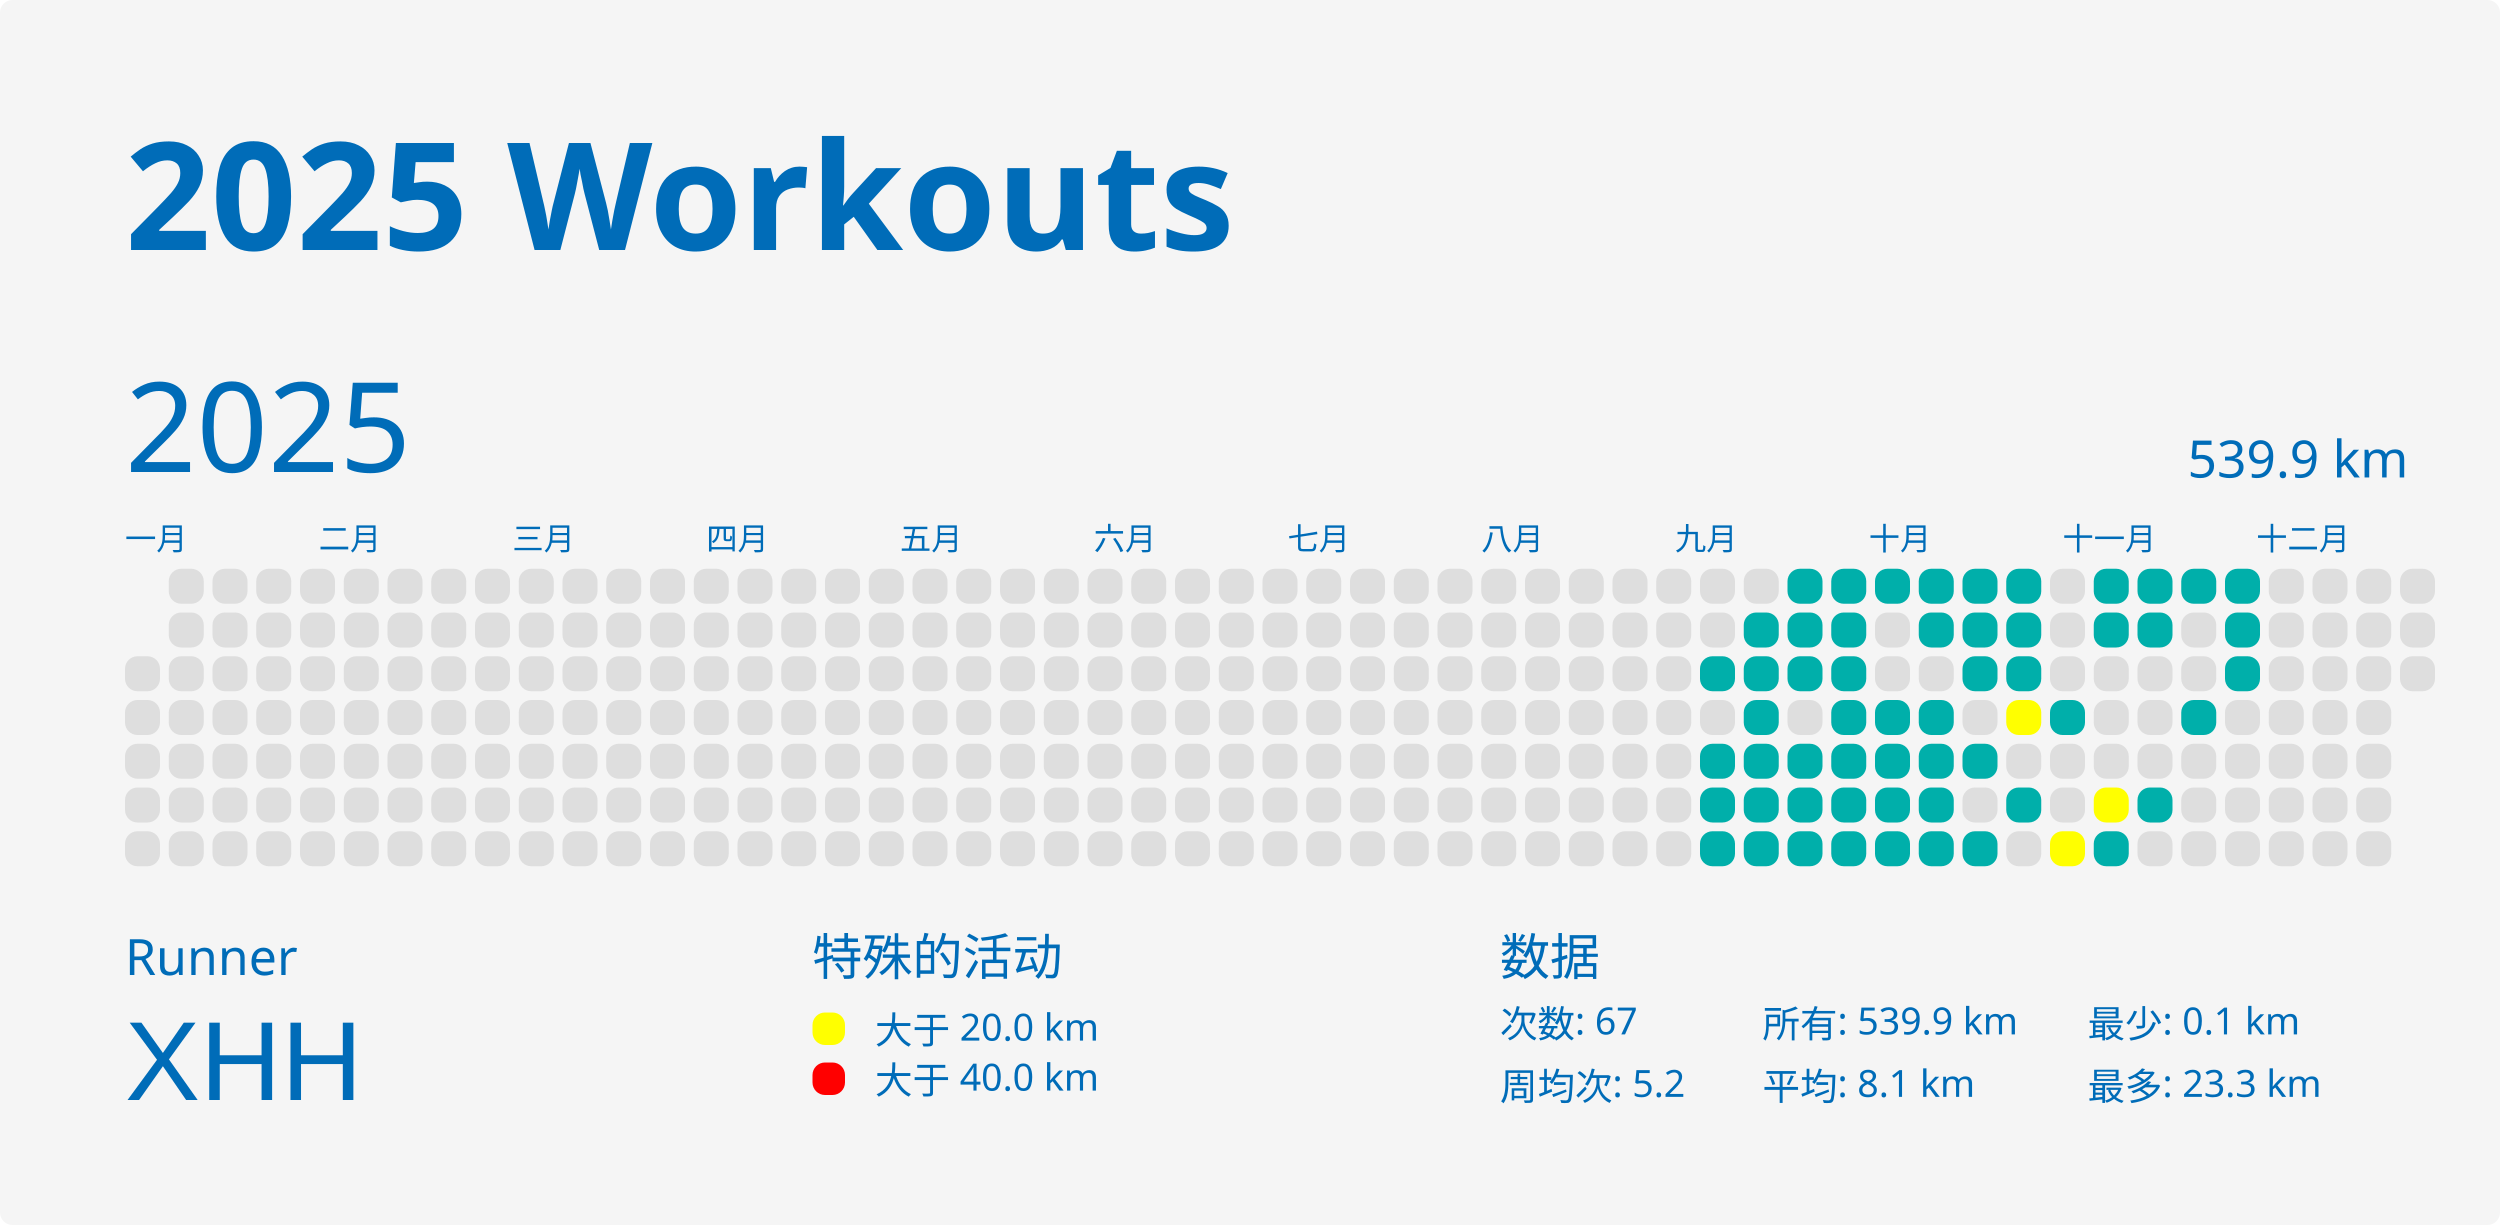
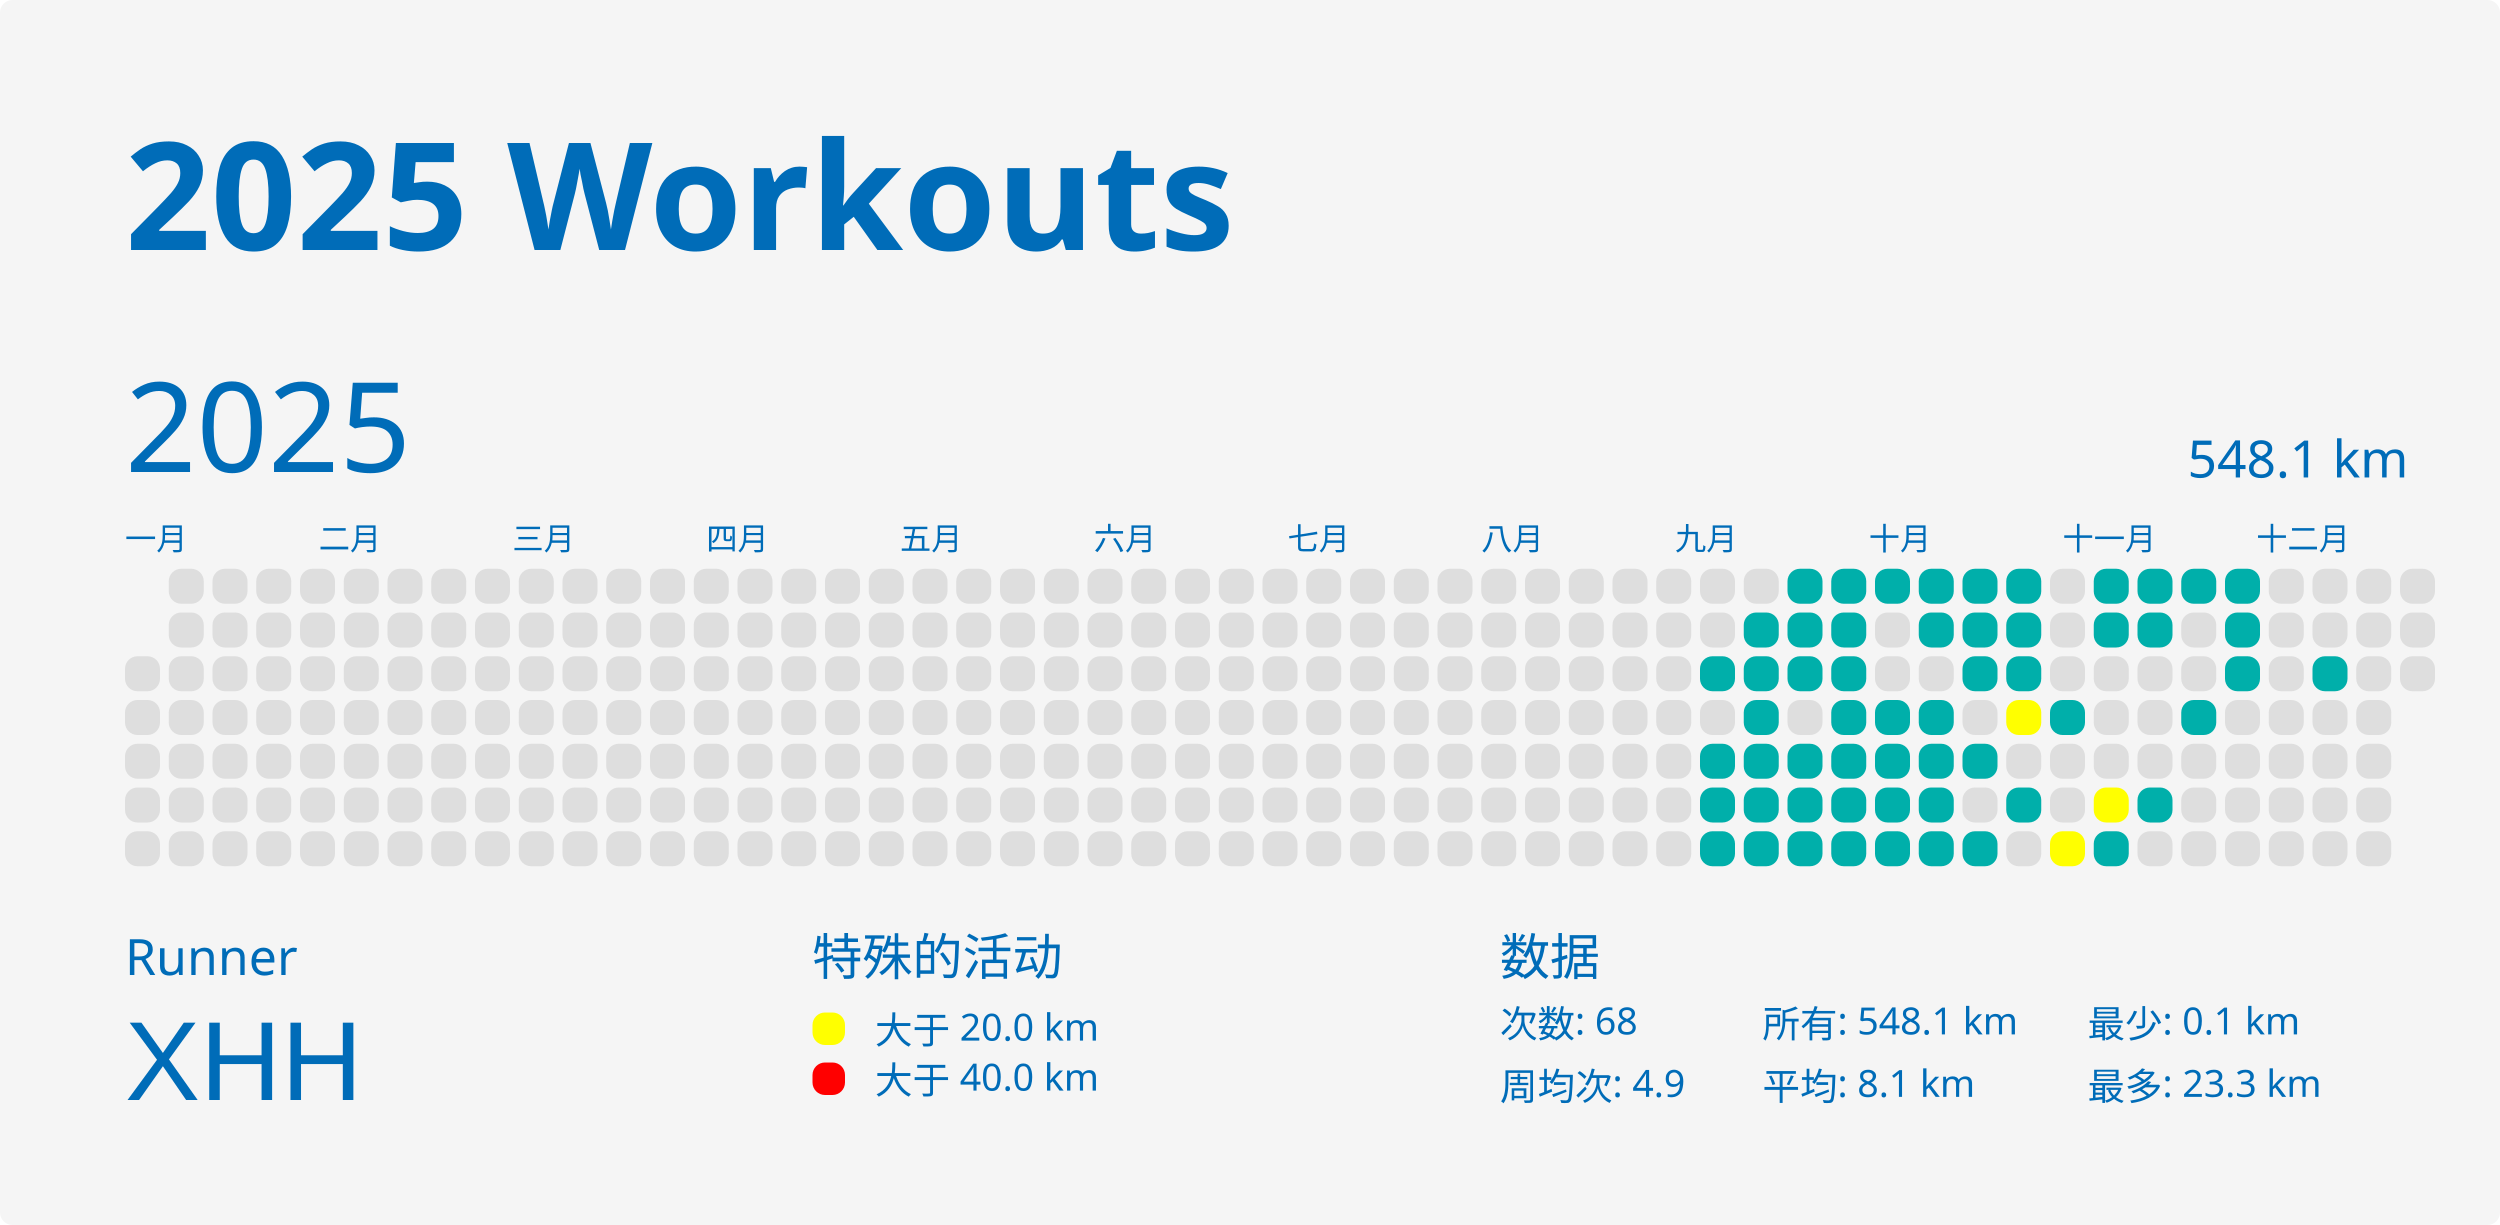
<svg xmlns="http://www.w3.org/2000/svg" baseProfile="full" height="98mm" version="1.1" viewBox="0,0,200,98" width="200mm">
  <defs />
  <rect fill="#f5f5f5" height="98" rx="1" ry="1" width="200" x="0" y="0" />
  <text fill="#006cb8" style="font-size:12px; font-family:MGI-Regular; font-weight:bold;" x="10" y="20">2025 Workouts</text>
  <text fill="#006cb8" style="font-size:4px; font-family:MGI-Regular" x="10" y="78">Runner</text>
  <text fill="#006cb8" style="font-size:9px; font-family:Arial" x="10" y="88">XHH</text>
  <text fill="#006cb8" style="font-size:4px; font-family:MGI-Regular" x="65" y="78">特殊的活动</text>
  <rect fill="yellow" height="2.6" rx="1" ry="1" width="2.6" x="65" y="81" />
  <text fill="#006cb8" style="font-size:3px; font-family:MGI-Regular" x="70" y="83.5">大于 20.0 km</text>
  <rect fill="red" height="2.6" rx="1" ry="1" width="2.6" x="65" y="85" />
  <text fill="#006cb8" style="font-size:3px; font-family:MGI-Regular" x="70" y="87.5">大于 40.0 km</text>
  <text fill="#006cb8" style="font-size:4px; font-family:MGI-Regular" x="120" y="78">数据</text>
-   <text fill="#006cb8" style="font-size:3px; font-family:MGI-Regular" x="120" y="83">次数: 67</text>
-   <text fill="#006cb8" style="font-size:3px; font-family:MGI-Regular" x="120" y="88">周均次: 5.2</text>
-   <text fill="#006cb8" style="font-size:3px; font-family:MGI-Regular" x="141" y="83">所有: 539.9 km</text>
+   <text fill="#006cb8" style="font-size:3px; font-family:MGI-Regular" x="120" y="83">次数: 68</text>
+   <text fill="#006cb8" style="font-size:3px; font-family:MGI-Regular" x="120" y="88">周均次: 4.9</text>
+   <text fill="#006cb8" style="font-size:3px; font-family:MGI-Regular" x="141" y="83">所有: 548.1 km</text>
  <text fill="#006cb8" style="font-size:3px; font-family:MGI-Regular" x="141" y="88">平均: 8.1 km</text>
  <text fill="#006cb8" style="font-size:3px; font-family:MGI-Regular" x="167" y="83">最少: 0.1 km</text>
  <text fill="#006cb8" style="font-size:3px; font-family:MGI-Regular" x="167" y="88">最多: 23.3 km</text>
  <text dominant-baseline="hanging" fill="#006cb8" style="font-size:10.0px; font-family:MGI-Regular;" x="10" y="30">2025</text>
-   <text dominant-baseline="hanging" fill="#006cb8" style="font-size:4.125px; font-family:MGI-Regular;" x="175" y="35">539.9 km</text>
+   <text dominant-baseline="hanging" fill="#006cb8" style="font-size:4.125px; font-family:MGI-Regular;" x="175" y="35">548.1 km</text>
  <text fill="#006cb8" style="font-size:2.5px; font-family:MGI-Regular" x="10.0" y="44">一月</text>
  <text fill="#006cb8" style="font-size:2.5px; font-family:MGI-Regular" x="25.5" y="44">二月</text>
  <text fill="#006cb8" style="font-size:2.5px; font-family:MGI-Regular" x="41.0" y="44">三月</text>
  <text fill="#006cb8" style="font-size:2.5px; font-family:MGI-Regular" x="56.5" y="44">四月</text>
  <text fill="#006cb8" style="font-size:2.5px; font-family:MGI-Regular" x="72.0" y="44">五月</text>
  <text fill="#006cb8" style="font-size:2.5px; font-family:MGI-Regular" x="87.5" y="44">六月</text>
  <text fill="#006cb8" style="font-size:2.5px; font-family:MGI-Regular" x="103.0" y="44">七月</text>
  <text fill="#006cb8" style="font-size:2.5px; font-family:MGI-Regular" x="118.5" y="44">八月</text>
  <text fill="#006cb8" style="font-size:2.5px; font-family:MGI-Regular" x="134.0" y="44">九月</text>
  <text fill="#006cb8" style="font-size:2.5px; font-family:MGI-Regular" x="149.5" y="44">十月</text>
  <text fill="#006cb8" style="font-size:2.5px; font-family:MGI-Regular" x="165.0" y="44">十一月</text>
  <text fill="#006cb8" style="font-size:2.5px; font-family:MGI-Regular" x="180.5" y="44">十二月</text>
  <rect fill="#dedede" height="2.8" rx="1" ry="1" width="2.8" x="10.0" y="52.5" />
  <rect fill="#dedede" height="2.8" rx="1" ry="1" width="2.8" x="10.0" y="56.0" />
  <rect fill="#dedede" height="2.8" rx="1" ry="1" width="2.8" x="10.0" y="59.5" />
  <rect fill="#dedede" height="2.8" rx="1" ry="1" width="2.8" x="10.0" y="63.0" />
  <rect fill="#dedede" height="2.8" rx="1" ry="1" width="2.8" x="10.0" y="66.5" />
  <rect fill="#dedede" height="2.8" rx="1" ry="1" width="2.8" x="13.5" y="45.5" />
  <rect fill="#dedede" height="2.8" rx="1" ry="1" width="2.8" x="13.5" y="49.0" />
  <rect fill="#dedede" height="2.8" rx="1" ry="1" width="2.8" x="13.5" y="52.5" />
  <rect fill="#dedede" height="2.8" rx="1" ry="1" width="2.8" x="13.5" y="56.0" />
  <rect fill="#dedede" height="2.8" rx="1" ry="1" width="2.8" x="13.5" y="59.5" />
  <rect fill="#dedede" height="2.8" rx="1" ry="1" width="2.8" x="13.5" y="63.0" />
  <rect fill="#dedede" height="2.8" rx="1" ry="1" width="2.8" x="13.5" y="66.5" />
  <rect fill="#dedede" height="2.8" rx="1" ry="1" width="2.8" x="17.0" y="45.5" />
  <rect fill="#dedede" height="2.8" rx="1" ry="1" width="2.8" x="17.0" y="49.0" />
  <rect fill="#dedede" height="2.8" rx="1" ry="1" width="2.8" x="17.0" y="52.5" />
  <rect fill="#dedede" height="2.8" rx="1" ry="1" width="2.8" x="17.0" y="56.0" />
  <rect fill="#dedede" height="2.8" rx="1" ry="1" width="2.8" x="17.0" y="59.5" />
  <rect fill="#dedede" height="2.8" rx="1" ry="1" width="2.8" x="17.0" y="63.0" />
  <rect fill="#dedede" height="2.8" rx="1" ry="1" width="2.8" x="17.0" y="66.5" />
  <rect fill="#dedede" height="2.8" rx="1" ry="1" width="2.8" x="20.5" y="45.5" />
  <rect fill="#dedede" height="2.8" rx="1" ry="1" width="2.8" x="20.5" y="49.0" />
  <rect fill="#dedede" height="2.8" rx="1" ry="1" width="2.8" x="20.5" y="52.5" />
  <rect fill="#dedede" height="2.8" rx="1" ry="1" width="2.8" x="20.5" y="56.0" />
  <rect fill="#dedede" height="2.8" rx="1" ry="1" width="2.8" x="20.5" y="59.5" />
  <rect fill="#dedede" height="2.8" rx="1" ry="1" width="2.8" x="20.5" y="63.0" />
  <rect fill="#dedede" height="2.8" rx="1" ry="1" width="2.8" x="20.5" y="66.5" />
  <rect fill="#dedede" height="2.8" rx="1" ry="1" width="2.8" x="24.0" y="45.5" />
  <rect fill="#dedede" height="2.8" rx="1" ry="1" width="2.8" x="24.0" y="49.0" />
  <rect fill="#dedede" height="2.8" rx="1" ry="1" width="2.8" x="24.0" y="52.5" />
  <rect fill="#dedede" height="2.8" rx="1" ry="1" width="2.8" x="24.0" y="56.0" />
  <rect fill="#dedede" height="2.8" rx="1" ry="1" width="2.8" x="24.0" y="59.5" />
  <rect fill="#dedede" height="2.8" rx="1" ry="1" width="2.8" x="24.0" y="63.0" />
  <rect fill="#dedede" height="2.8" rx="1" ry="1" width="2.8" x="24.0" y="66.5" />
  <rect fill="#dedede" height="2.8" rx="1" ry="1" width="2.8" x="27.5" y="45.5" />
  <rect fill="#dedede" height="2.8" rx="1" ry="1" width="2.8" x="27.5" y="49.0" />
  <rect fill="#dedede" height="2.8" rx="1" ry="1" width="2.8" x="27.5" y="52.5" />
  <rect fill="#dedede" height="2.8" rx="1" ry="1" width="2.8" x="27.5" y="56.0" />
  <rect fill="#dedede" height="2.8" rx="1" ry="1" width="2.8" x="27.5" y="59.5" />
  <rect fill="#dedede" height="2.8" rx="1" ry="1" width="2.8" x="27.5" y="63.0" />
  <rect fill="#dedede" height="2.8" rx="1" ry="1" width="2.8" x="27.5" y="66.5" />
  <rect fill="#dedede" height="2.8" rx="1" ry="1" width="2.8" x="31.0" y="45.5" />
  <rect fill="#dedede" height="2.8" rx="1" ry="1" width="2.8" x="31.0" y="49.0" />
  <rect fill="#dedede" height="2.8" rx="1" ry="1" width="2.8" x="31.0" y="52.5" />
  <rect fill="#dedede" height="2.8" rx="1" ry="1" width="2.8" x="31.0" y="56.0" />
  <rect fill="#dedede" height="2.8" rx="1" ry="1" width="2.8" x="31.0" y="59.5" />
  <rect fill="#dedede" height="2.8" rx="1" ry="1" width="2.8" x="31.0" y="63.0" />
  <rect fill="#dedede" height="2.8" rx="1" ry="1" width="2.8" x="31.0" y="66.5" />
  <rect fill="#dedede" height="2.8" rx="1" ry="1" width="2.8" x="34.5" y="45.5" />
  <rect fill="#dedede" height="2.8" rx="1" ry="1" width="2.8" x="34.5" y="49.0" />
  <rect fill="#dedede" height="2.8" rx="1" ry="1" width="2.8" x="34.5" y="52.5" />
  <rect fill="#dedede" height="2.8" rx="1" ry="1" width="2.8" x="34.5" y="56.0" />
  <rect fill="#dedede" height="2.8" rx="1" ry="1" width="2.8" x="34.5" y="59.5" />
  <rect fill="#dedede" height="2.8" rx="1" ry="1" width="2.8" x="34.5" y="63.0" />
  <rect fill="#dedede" height="2.8" rx="1" ry="1" width="2.8" x="34.5" y="66.5" />
  <rect fill="#dedede" height="2.8" rx="1" ry="1" width="2.8" x="38.0" y="45.5" />
  <rect fill="#dedede" height="2.8" rx="1" ry="1" width="2.8" x="38.0" y="49.0" />
  <rect fill="#dedede" height="2.8" rx="1" ry="1" width="2.8" x="38.0" y="52.5" />
  <rect fill="#dedede" height="2.8" rx="1" ry="1" width="2.8" x="38.0" y="56.0" />
  <rect fill="#dedede" height="2.8" rx="1" ry="1" width="2.8" x="38.0" y="59.5" />
  <rect fill="#dedede" height="2.8" rx="1" ry="1" width="2.8" x="38.0" y="63.0" />
  <rect fill="#dedede" height="2.8" rx="1" ry="1" width="2.8" x="38.0" y="66.5" />
  <rect fill="#dedede" height="2.8" rx="1" ry="1" width="2.8" x="41.5" y="45.5" />
  <rect fill="#dedede" height="2.8" rx="1" ry="1" width="2.8" x="41.5" y="49.0" />
  <rect fill="#dedede" height="2.8" rx="1" ry="1" width="2.8" x="41.5" y="52.5" />
  <rect fill="#dedede" height="2.8" rx="1" ry="1" width="2.8" x="41.5" y="56.0" />
  <rect fill="#dedede" height="2.8" rx="1" ry="1" width="2.8" x="41.5" y="59.5" />
  <rect fill="#dedede" height="2.8" rx="1" ry="1" width="2.8" x="41.5" y="63.0" />
  <rect fill="#dedede" height="2.8" rx="1" ry="1" width="2.8" x="41.5" y="66.5" />
  <rect fill="#dedede" height="2.8" rx="1" ry="1" width="2.8" x="45.0" y="45.5" />
  <rect fill="#dedede" height="2.8" rx="1" ry="1" width="2.8" x="45.0" y="49.0" />
  <rect fill="#dedede" height="2.8" rx="1" ry="1" width="2.8" x="45.0" y="52.5" />
  <rect fill="#dedede" height="2.8" rx="1" ry="1" width="2.8" x="45.0" y="56.0" />
  <rect fill="#dedede" height="2.8" rx="1" ry="1" width="2.8" x="45.0" y="59.5" />
  <rect fill="#dedede" height="2.8" rx="1" ry="1" width="2.8" x="45.0" y="63.0" />
  <rect fill="#dedede" height="2.8" rx="1" ry="1" width="2.8" x="45.0" y="66.5" />
  <rect fill="#dedede" height="2.8" rx="1" ry="1" width="2.8" x="48.5" y="45.5" />
  <rect fill="#dedede" height="2.8" rx="1" ry="1" width="2.8" x="48.5" y="49.0" />
  <rect fill="#dedede" height="2.8" rx="1" ry="1" width="2.8" x="48.5" y="52.5" />
  <rect fill="#dedede" height="2.8" rx="1" ry="1" width="2.8" x="48.5" y="56.0" />
  <rect fill="#dedede" height="2.8" rx="1" ry="1" width="2.8" x="48.5" y="59.5" />
  <rect fill="#dedede" height="2.8" rx="1" ry="1" width="2.8" x="48.5" y="63.0" />
  <rect fill="#dedede" height="2.8" rx="1" ry="1" width="2.8" x="48.5" y="66.5" />
  <rect fill="#dedede" height="2.8" rx="1" ry="1" width="2.8" x="52.0" y="45.5" />
  <rect fill="#dedede" height="2.8" rx="1" ry="1" width="2.8" x="52.0" y="49.0" />
  <rect fill="#dedede" height="2.8" rx="1" ry="1" width="2.8" x="52.0" y="52.5" />
  <rect fill="#dedede" height="2.8" rx="1" ry="1" width="2.8" x="52.0" y="56.0" />
  <rect fill="#dedede" height="2.8" rx="1" ry="1" width="2.8" x="52.0" y="59.5" />
  <rect fill="#dedede" height="2.8" rx="1" ry="1" width="2.8" x="52.0" y="63.0" />
  <rect fill="#dedede" height="2.8" rx="1" ry="1" width="2.8" x="52.0" y="66.5" />
  <rect fill="#dedede" height="2.8" rx="1" ry="1" width="2.8" x="55.5" y="45.5" />
  <rect fill="#dedede" height="2.8" rx="1" ry="1" width="2.8" x="55.5" y="49.0" />
  <rect fill="#dedede" height="2.8" rx="1" ry="1" width="2.8" x="55.5" y="52.5" />
  <rect fill="#dedede" height="2.8" rx="1" ry="1" width="2.8" x="55.5" y="56.0" />
  <rect fill="#dedede" height="2.8" rx="1" ry="1" width="2.8" x="55.5" y="59.5" />
  <rect fill="#dedede" height="2.8" rx="1" ry="1" width="2.8" x="55.5" y="63.0" />
  <rect fill="#dedede" height="2.8" rx="1" ry="1" width="2.8" x="55.5" y="66.5" />
  <rect fill="#dedede" height="2.8" rx="1" ry="1" width="2.8" x="59.0" y="45.5" />
  <rect fill="#dedede" height="2.8" rx="1" ry="1" width="2.8" x="59.0" y="49.0" />
  <rect fill="#dedede" height="2.8" rx="1" ry="1" width="2.8" x="59.0" y="52.5" />
  <rect fill="#dedede" height="2.8" rx="1" ry="1" width="2.8" x="59.0" y="56.0" />
  <rect fill="#dedede" height="2.8" rx="1" ry="1" width="2.8" x="59.0" y="59.5" />
  <rect fill="#dedede" height="2.8" rx="1" ry="1" width="2.8" x="59.0" y="63.0" />
  <rect fill="#dedede" height="2.8" rx="1" ry="1" width="2.8" x="59.0" y="66.5" />
  <rect fill="#dedede" height="2.8" rx="1" ry="1" width="2.8" x="62.5" y="45.5" />
  <rect fill="#dedede" height="2.8" rx="1" ry="1" width="2.8" x="62.5" y="49.0" />
  <rect fill="#dedede" height="2.8" rx="1" ry="1" width="2.8" x="62.5" y="52.5" />
  <rect fill="#dedede" height="2.8" rx="1" ry="1" width="2.8" x="62.5" y="56.0" />
  <rect fill="#dedede" height="2.8" rx="1" ry="1" width="2.8" x="62.5" y="59.5" />
  <rect fill="#dedede" height="2.8" rx="1" ry="1" width="2.8" x="62.5" y="63.0" />
  <rect fill="#dedede" height="2.8" rx="1" ry="1" width="2.8" x="62.5" y="66.5" />
  <rect fill="#dedede" height="2.8" rx="1" ry="1" width="2.8" x="66.0" y="45.5" />
  <rect fill="#dedede" height="2.8" rx="1" ry="1" width="2.8" x="66.0" y="49.0" />
  <rect fill="#dedede" height="2.8" rx="1" ry="1" width="2.8" x="66.0" y="52.5" />
  <rect fill="#dedede" height="2.8" rx="1" ry="1" width="2.8" x="66.0" y="56.0" />
  <rect fill="#dedede" height="2.8" rx="1" ry="1" width="2.8" x="66.0" y="59.5" />
  <rect fill="#dedede" height="2.8" rx="1" ry="1" width="2.8" x="66.0" y="63.0" />
  <rect fill="#dedede" height="2.8" rx="1" ry="1" width="2.8" x="66.0" y="66.5" />
  <rect fill="#dedede" height="2.8" rx="1" ry="1" width="2.8" x="69.5" y="45.5" />
  <rect fill="#dedede" height="2.8" rx="1" ry="1" width="2.8" x="69.5" y="49.0" />
  <rect fill="#dedede" height="2.8" rx="1" ry="1" width="2.8" x="69.5" y="52.5" />
  <rect fill="#dedede" height="2.8" rx="1" ry="1" width="2.8" x="69.5" y="56.0" />
  <rect fill="#dedede" height="2.8" rx="1" ry="1" width="2.8" x="69.5" y="59.5" />
  <rect fill="#dedede" height="2.8" rx="1" ry="1" width="2.8" x="69.5" y="63.0" />
  <rect fill="#dedede" height="2.8" rx="1" ry="1" width="2.8" x="69.5" y="66.5" />
  <rect fill="#dedede" height="2.8" rx="1" ry="1" width="2.8" x="73.0" y="45.5" />
  <rect fill="#dedede" height="2.8" rx="1" ry="1" width="2.8" x="73.0" y="49.0" />
  <rect fill="#dedede" height="2.8" rx="1" ry="1" width="2.8" x="73.0" y="52.5" />
  <rect fill="#dedede" height="2.8" rx="1" ry="1" width="2.8" x="73.0" y="56.0" />
  <rect fill="#dedede" height="2.8" rx="1" ry="1" width="2.8" x="73.0" y="59.5" />
  <rect fill="#dedede" height="2.8" rx="1" ry="1" width="2.8" x="73.0" y="63.0" />
  <rect fill="#dedede" height="2.8" rx="1" ry="1" width="2.8" x="73.0" y="66.5" />
  <rect fill="#dedede" height="2.8" rx="1" ry="1" width="2.8" x="76.5" y="45.5" />
  <rect fill="#dedede" height="2.8" rx="1" ry="1" width="2.8" x="76.5" y="49.0" />
  <rect fill="#dedede" height="2.8" rx="1" ry="1" width="2.8" x="76.5" y="52.5" />
  <rect fill="#dedede" height="2.8" rx="1" ry="1" width="2.8" x="76.5" y="56.0" />
  <rect fill="#dedede" height="2.8" rx="1" ry="1" width="2.8" x="76.5" y="59.5" />
  <rect fill="#dedede" height="2.8" rx="1" ry="1" width="2.8" x="76.5" y="63.0" />
  <rect fill="#dedede" height="2.8" rx="1" ry="1" width="2.8" x="76.5" y="66.5" />
  <rect fill="#dedede" height="2.8" rx="1" ry="1" width="2.8" x="80.0" y="45.5" />
  <rect fill="#dedede" height="2.8" rx="1" ry="1" width="2.8" x="80.0" y="49.0" />
  <rect fill="#dedede" height="2.8" rx="1" ry="1" width="2.8" x="80.0" y="52.5" />
  <rect fill="#dedede" height="2.8" rx="1" ry="1" width="2.8" x="80.0" y="56.0" />
  <rect fill="#dedede" height="2.8" rx="1" ry="1" width="2.8" x="80.0" y="59.5" />
  <rect fill="#dedede" height="2.8" rx="1" ry="1" width="2.8" x="80.0" y="63.0" />
  <rect fill="#dedede" height="2.8" rx="1" ry="1" width="2.8" x="80.0" y="66.5" />
  <rect fill="#dedede" height="2.8" rx="1" ry="1" width="2.8" x="83.5" y="45.5" />
  <rect fill="#dedede" height="2.8" rx="1" ry="1" width="2.8" x="83.5" y="49.0" />
  <rect fill="#dedede" height="2.8" rx="1" ry="1" width="2.8" x="83.5" y="52.5" />
  <rect fill="#dedede" height="2.8" rx="1" ry="1" width="2.8" x="83.5" y="56.0" />
  <rect fill="#dedede" height="2.8" rx="1" ry="1" width="2.8" x="83.5" y="59.5" />
  <rect fill="#dedede" height="2.8" rx="1" ry="1" width="2.8" x="83.5" y="63.0" />
  <rect fill="#dedede" height="2.8" rx="1" ry="1" width="2.8" x="83.5" y="66.5" />
  <rect fill="#dedede" height="2.8" rx="1" ry="1" width="2.8" x="87.0" y="45.5" />
  <rect fill="#dedede" height="2.8" rx="1" ry="1" width="2.8" x="87.0" y="49.0" />
  <rect fill="#dedede" height="2.8" rx="1" ry="1" width="2.8" x="87.0" y="52.5" />
  <rect fill="#dedede" height="2.8" rx="1" ry="1" width="2.8" x="87.0" y="56.0" />
  <rect fill="#dedede" height="2.8" rx="1" ry="1" width="2.8" x="87.0" y="59.5" />
  <rect fill="#dedede" height="2.8" rx="1" ry="1" width="2.8" x="87.0" y="63.0" />
  <rect fill="#dedede" height="2.8" rx="1" ry="1" width="2.8" x="87.0" y="66.5" />
  <rect fill="#dedede" height="2.8" rx="1" ry="1" width="2.8" x="90.5" y="45.5" />
  <rect fill="#dedede" height="2.8" rx="1" ry="1" width="2.8" x="90.5" y="49.0" />
  <rect fill="#dedede" height="2.8" rx="1" ry="1" width="2.8" x="90.5" y="52.5" />
  <rect fill="#dedede" height="2.8" rx="1" ry="1" width="2.8" x="90.5" y="56.0" />
  <rect fill="#dedede" height="2.8" rx="1" ry="1" width="2.8" x="90.5" y="59.5" />
  <rect fill="#dedede" height="2.8" rx="1" ry="1" width="2.8" x="90.5" y="63.0" />
  <rect fill="#dedede" height="2.8" rx="1" ry="1" width="2.8" x="90.5" y="66.5" />
  <rect fill="#dedede" height="2.8" rx="1" ry="1" width="2.8" x="94.0" y="45.5" />
  <rect fill="#dedede" height="2.8" rx="1" ry="1" width="2.8" x="94.0" y="49.0" />
  <rect fill="#dedede" height="2.8" rx="1" ry="1" width="2.8" x="94.0" y="52.5" />
  <rect fill="#dedede" height="2.8" rx="1" ry="1" width="2.8" x="94.0" y="56.0" />
  <rect fill="#dedede" height="2.8" rx="1" ry="1" width="2.8" x="94.0" y="59.5" />
  <rect fill="#dedede" height="2.8" rx="1" ry="1" width="2.8" x="94.0" y="63.0" />
  <rect fill="#dedede" height="2.8" rx="1" ry="1" width="2.8" x="94.0" y="66.5" />
  <rect fill="#dedede" height="2.8" rx="1" ry="1" width="2.8" x="97.5" y="45.5" />
  <rect fill="#dedede" height="2.8" rx="1" ry="1" width="2.8" x="97.5" y="49.0" />
  <rect fill="#dedede" height="2.8" rx="1" ry="1" width="2.8" x="97.5" y="52.5" />
  <rect fill="#dedede" height="2.8" rx="1" ry="1" width="2.8" x="97.5" y="56.0" />
  <rect fill="#dedede" height="2.8" rx="1" ry="1" width="2.8" x="97.5" y="59.5" />
  <rect fill="#dedede" height="2.8" rx="1" ry="1" width="2.8" x="97.5" y="63.0" />
  <rect fill="#dedede" height="2.8" rx="1" ry="1" width="2.8" x="97.5" y="66.5" />
  <rect fill="#dedede" height="2.8" rx="1" ry="1" width="2.8" x="101.0" y="45.5" />
  <rect fill="#dedede" height="2.8" rx="1" ry="1" width="2.8" x="101.0" y="49.0" />
  <rect fill="#dedede" height="2.8" rx="1" ry="1" width="2.8" x="101.0" y="52.5" />
  <rect fill="#dedede" height="2.8" rx="1" ry="1" width="2.8" x="101.0" y="56.0" />
  <rect fill="#dedede" height="2.8" rx="1" ry="1" width="2.8" x="101.0" y="59.5" />
  <rect fill="#dedede" height="2.8" rx="1" ry="1" width="2.8" x="101.0" y="63.0" />
  <rect fill="#dedede" height="2.8" rx="1" ry="1" width="2.8" x="101.0" y="66.5" />
  <rect fill="#dedede" height="2.8" rx="1" ry="1" width="2.8" x="104.5" y="45.5" />
  <rect fill="#dedede" height="2.8" rx="1" ry="1" width="2.8" x="104.5" y="49.0" />
  <rect fill="#dedede" height="2.8" rx="1" ry="1" width="2.8" x="104.5" y="52.5" />
  <rect fill="#dedede" height="2.8" rx="1" ry="1" width="2.8" x="104.5" y="56.0" />
  <rect fill="#dedede" height="2.8" rx="1" ry="1" width="2.8" x="104.5" y="59.5" />
  <rect fill="#dedede" height="2.8" rx="1" ry="1" width="2.8" x="104.5" y="63.0" />
  <rect fill="#dedede" height="2.8" rx="1" ry="1" width="2.8" x="104.5" y="66.5" />
  <rect fill="#dedede" height="2.8" rx="1" ry="1" width="2.8" x="108.0" y="45.5" />
  <rect fill="#dedede" height="2.8" rx="1" ry="1" width="2.8" x="108.0" y="49.0" />
  <rect fill="#dedede" height="2.8" rx="1" ry="1" width="2.8" x="108.0" y="52.5" />
  <rect fill="#dedede" height="2.8" rx="1" ry="1" width="2.8" x="108.0" y="56.0" />
  <rect fill="#dedede" height="2.8" rx="1" ry="1" width="2.8" x="108.0" y="59.5" />
  <rect fill="#dedede" height="2.8" rx="1" ry="1" width="2.8" x="108.0" y="63.0" />
  <rect fill="#dedede" height="2.8" rx="1" ry="1" width="2.8" x="108.0" y="66.5" />
  <rect fill="#dedede" height="2.8" rx="1" ry="1" width="2.8" x="111.5" y="45.5" />
  <rect fill="#dedede" height="2.8" rx="1" ry="1" width="2.8" x="111.5" y="49.0" />
  <rect fill="#dedede" height="2.8" rx="1" ry="1" width="2.8" x="111.5" y="52.5" />
  <rect fill="#dedede" height="2.8" rx="1" ry="1" width="2.8" x="111.5" y="56.0" />
  <rect fill="#dedede" height="2.8" rx="1" ry="1" width="2.8" x="111.5" y="59.5" />
  <rect fill="#dedede" height="2.8" rx="1" ry="1" width="2.8" x="111.5" y="63.0" />
  <rect fill="#dedede" height="2.8" rx="1" ry="1" width="2.8" x="111.5" y="66.5" />
  <rect fill="#dedede" height="2.8" rx="1" ry="1" width="2.8" x="115.0" y="45.5" />
  <rect fill="#dedede" height="2.8" rx="1" ry="1" width="2.8" x="115.0" y="49.0" />
  <rect fill="#dedede" height="2.8" rx="1" ry="1" width="2.8" x="115.0" y="52.5" />
  <rect fill="#dedede" height="2.8" rx="1" ry="1" width="2.8" x="115.0" y="56.0" />
  <rect fill="#dedede" height="2.8" rx="1" ry="1" width="2.8" x="115.0" y="59.5" />
  <rect fill="#dedede" height="2.8" rx="1" ry="1" width="2.8" x="115.0" y="63.0" />
  <rect fill="#dedede" height="2.8" rx="1" ry="1" width="2.8" x="115.0" y="66.5" />
  <rect fill="#dedede" height="2.8" rx="1" ry="1" width="2.8" x="118.5" y="45.5" />
  <rect fill="#dedede" height="2.8" rx="1" ry="1" width="2.8" x="118.5" y="49.0" />
  <rect fill="#dedede" height="2.8" rx="1" ry="1" width="2.8" x="118.5" y="52.5" />
  <rect fill="#dedede" height="2.8" rx="1" ry="1" width="2.8" x="118.5" y="56.0" />
  <rect fill="#dedede" height="2.8" rx="1" ry="1" width="2.8" x="118.5" y="59.5" />
  <rect fill="#dedede" height="2.8" rx="1" ry="1" width="2.8" x="118.5" y="63.0" />
  <rect fill="#dedede" height="2.8" rx="1" ry="1" width="2.8" x="118.5" y="66.5" />
  <rect fill="#dedede" height="2.8" rx="1" ry="1" width="2.8" x="122.0" y="45.5" />
  <rect fill="#dedede" height="2.8" rx="1" ry="1" width="2.8" x="122.0" y="49.0" />
  <rect fill="#dedede" height="2.8" rx="1" ry="1" width="2.8" x="122.0" y="52.5" />
  <rect fill="#dedede" height="2.8" rx="1" ry="1" width="2.8" x="122.0" y="56.0" />
  <rect fill="#dedede" height="2.8" rx="1" ry="1" width="2.8" x="122.0" y="59.5" />
  <rect fill="#dedede" height="2.8" rx="1" ry="1" width="2.8" x="122.0" y="63.0" />
  <rect fill="#dedede" height="2.8" rx="1" ry="1" width="2.8" x="122.0" y="66.5" />
  <rect fill="#dedede" height="2.8" rx="1" ry="1" width="2.8" x="125.5" y="45.5" />
  <rect fill="#dedede" height="2.8" rx="1" ry="1" width="2.8" x="125.5" y="49.0" />
  <rect fill="#dedede" height="2.8" rx="1" ry="1" width="2.8" x="125.5" y="52.5" />
  <rect fill="#dedede" height="2.8" rx="1" ry="1" width="2.8" x="125.5" y="56.0" />
  <rect fill="#dedede" height="2.8" rx="1" ry="1" width="2.8" x="125.5" y="59.5" />
  <rect fill="#dedede" height="2.8" rx="1" ry="1" width="2.8" x="125.5" y="63.0" />
  <rect fill="#dedede" height="2.8" rx="1" ry="1" width="2.8" x="125.5" y="66.5" />
  <rect fill="#dedede" height="2.8" rx="1" ry="1" width="2.8" x="129.0" y="45.5" />
  <rect fill="#dedede" height="2.8" rx="1" ry="1" width="2.8" x="129.0" y="49.0" />
  <rect fill="#dedede" height="2.8" rx="1" ry="1" width="2.8" x="129.0" y="52.5" />
  <rect fill="#dedede" height="2.8" rx="1" ry="1" width="2.8" x="129.0" y="56.0" />
  <rect fill="#dedede" height="2.8" rx="1" ry="1" width="2.8" x="129.0" y="59.5" />
  <rect fill="#dedede" height="2.8" rx="1" ry="1" width="2.8" x="129.0" y="63.0" />
  <rect fill="#dedede" height="2.8" rx="1" ry="1" width="2.8" x="129.0" y="66.5" />
  <rect fill="#dedede" height="2.8" rx="1" ry="1" width="2.8" x="132.5" y="45.5" />
  <rect fill="#dedede" height="2.8" rx="1" ry="1" width="2.8" x="132.5" y="49.0" />
  <rect fill="#dedede" height="2.8" rx="1" ry="1" width="2.8" x="132.5" y="52.5" />
  <rect fill="#dedede" height="2.8" rx="1" ry="1" width="2.8" x="132.5" y="56.0" />
  <rect fill="#dedede" height="2.8" rx="1" ry="1" width="2.8" x="132.5" y="59.5" />
  <rect fill="#dedede" height="2.8" rx="1" ry="1" width="2.8" x="132.5" y="63.0" />
  <rect fill="#dedede" height="2.8" rx="1" ry="1" width="2.8" x="132.5" y="66.5" />
  <rect fill="#dedede" height="2.8" rx="1" ry="1" width="2.8" x="136.0" y="45.5" />
  <rect fill="#dedede" height="2.8" rx="1" ry="1" width="2.8" x="136.0" y="49.0" />
  <rect fill="#00AFAA" height="2.8" rx="1" ry="1" width="2.8" x="136.0" y="52.5" />
  <rect fill="#dedede" height="2.8" rx="1" ry="1" width="2.8" x="136.0" y="56.0" />
  <rect fill="#00AFAA" height="2.8" rx="1" ry="1" width="2.8" x="136.0" y="59.5" />
  <rect fill="#00AFAA" height="2.8" rx="1" ry="1" width="2.8" x="136.0" y="63.0" />
  <rect fill="#00AFAA" height="2.8" rx="1" ry="1" width="2.8" x="136.0" y="66.5" />
  <rect fill="#dedede" height="2.8" rx="1" ry="1" width="2.8" x="139.5" y="45.5" />
  <rect fill="#00AFAA" height="2.8" rx="1" ry="1" width="2.8" x="139.5" y="49.0" />
  <rect fill="#00AFAA" height="2.8" rx="1" ry="1" width="2.8" x="139.5" y="52.5" />
  <rect fill="#00AFAA" height="2.8" rx="1" ry="1" width="2.8" x="139.5" y="56.0" />
  <rect fill="#00AFAA" height="2.8" rx="1" ry="1" width="2.8" x="139.5" y="59.5" />
  <rect fill="#00AFAA" height="2.8" rx="1" ry="1" width="2.8" x="139.5" y="63.0" />
  <rect fill="#00AFAA" height="2.8" rx="1" ry="1" width="2.8" x="139.5" y="66.5" />
  <rect fill="#00AFAA" height="2.8" rx="1" ry="1" width="2.8" x="143.0" y="45.5" />
  <rect fill="#00AFAA" height="2.8" rx="1" ry="1" width="2.8" x="143.0" y="49.0" />
  <rect fill="#00AFAA" height="2.8" rx="1" ry="1" width="2.8" x="143.0" y="52.5" />
  <rect fill="#dedede" height="2.8" rx="1" ry="1" width="2.8" x="143.0" y="56.0" />
  <rect fill="#00AFAA" height="2.8" rx="1" ry="1" width="2.8" x="143.0" y="59.5" />
  <rect fill="#00AFAA" height="2.8" rx="1" ry="1" width="2.8" x="143.0" y="63.0" />
  <rect fill="#00AFAA" height="2.8" rx="1" ry="1" width="2.8" x="143.0" y="66.5" />
  <rect fill="#00AFAA" height="2.8" rx="1" ry="1" width="2.8" x="146.5" y="45.5" />
  <rect fill="#00AFAA" height="2.8" rx="1" ry="1" width="2.8" x="146.5" y="49.0" />
  <rect fill="#00AFAA" height="2.8" rx="1" ry="1" width="2.8" x="146.5" y="52.5" />
  <rect fill="#00AFAA" height="2.8" rx="1" ry="1" width="2.8" x="146.5" y="56.0" />
  <rect fill="#00AFAA" height="2.8" rx="1" ry="1" width="2.8" x="146.5" y="59.5" />
  <rect fill="#00AFAA" height="2.8" rx="1" ry="1" width="2.8" x="146.5" y="63.0" />
  <rect fill="#00AFAA" height="2.8" rx="1" ry="1" width="2.8" x="146.5" y="66.5" />
  <rect fill="#00AFAA" height="2.8" rx="1" ry="1" width="2.8" x="150.0" y="45.5" />
  <rect fill="#dedede" height="2.8" rx="1" ry="1" width="2.8" x="150.0" y="49.0" />
  <rect fill="#dedede" height="2.8" rx="1" ry="1" width="2.8" x="150.0" y="52.5" />
  <rect fill="#00AFAA" height="2.8" rx="1" ry="1" width="2.8" x="150.0" y="56.0" />
  <rect fill="#00AFAA" height="2.8" rx="1" ry="1" width="2.8" x="150.0" y="59.5" />
  <rect fill="#00AFAA" height="2.8" rx="1" ry="1" width="2.8" x="150.0" y="63.0" />
  <rect fill="#00AFAA" height="2.8" rx="1" ry="1" width="2.8" x="150.0" y="66.5" />
  <rect fill="#00AFAA" height="2.8" rx="1" ry="1" width="2.8" x="153.5" y="45.5" />
  <rect fill="#00AFAA" height="2.8" rx="1" ry="1" width="2.8" x="153.5" y="49.0" />
  <rect fill="#dedede" height="2.8" rx="1" ry="1" width="2.8" x="153.5" y="52.5" />
  <rect fill="#00AFAA" height="2.8" rx="1" ry="1" width="2.8" x="153.5" y="56.0" />
  <rect fill="#00AFAA" height="2.8" rx="1" ry="1" width="2.8" x="153.5" y="59.5" />
  <rect fill="#00AFAA" height="2.8" rx="1" ry="1" width="2.8" x="153.5" y="63.0" />
  <rect fill="#00AFAA" height="2.8" rx="1" ry="1" width="2.8" x="153.5" y="66.5" />
  <rect fill="#00AFAA" height="2.8" rx="1" ry="1" width="2.8" x="157.0" y="45.5" />
  <rect fill="#00AFAA" height="2.8" rx="1" ry="1" width="2.8" x="157.0" y="49.0" />
  <rect fill="#00AFAA" height="2.8" rx="1" ry="1" width="2.8" x="157.0" y="52.5" />
  <rect fill="#dedede" height="2.8" rx="1" ry="1" width="2.8" x="157.0" y="56.0" />
  <rect fill="#00AFAA" height="2.8" rx="1" ry="1" width="2.8" x="157.0" y="59.5" />
  <rect fill="#dedede" height="2.8" rx="1" ry="1" width="2.8" x="157.0" y="63.0" />
  <rect fill="#00AFAA" height="2.8" rx="1" ry="1" width="2.8" x="157.0" y="66.5" />
  <rect fill="#00AFAA" height="2.8" rx="1" ry="1" width="2.8" x="160.5" y="45.5" />
  <rect fill="#00AFAA" height="2.8" rx="1" ry="1" width="2.8" x="160.5" y="49.0" />
  <rect fill="#00AFAA" height="2.8" rx="1" ry="1" width="2.8" x="160.5" y="52.5" />
  <rect fill="yellow" height="2.8" rx="1" ry="1" width="2.8" x="160.5" y="56.0" />
  <rect fill="#dedede" height="2.8" rx="1" ry="1" width="2.8" x="160.5" y="59.5" />
  <rect fill="#00AFAA" height="2.8" rx="1" ry="1" width="2.8" x="160.5" y="63.0" />
  <rect fill="#dedede" height="2.8" rx="1" ry="1" width="2.8" x="160.5" y="66.5" />
  <rect fill="#dedede" height="2.8" rx="1" ry="1" width="2.8" x="164.0" y="45.5" />
  <rect fill="#dedede" height="2.8" rx="1" ry="1" width="2.8" x="164.0" y="49.0" />
  <rect fill="#dedede" height="2.8" rx="1" ry="1" width="2.8" x="164.0" y="52.5" />
  <rect fill="#00AFAA" height="2.8" rx="1" ry="1" width="2.8" x="164.0" y="56.0" />
  <rect fill="#dedede" height="2.8" rx="1" ry="1" width="2.8" x="164.0" y="59.5" />
  <rect fill="#dedede" height="2.8" rx="1" ry="1" width="2.8" x="164.0" y="63.0" />
  <rect fill="yellow" height="2.8" rx="1" ry="1" width="2.8" x="164.0" y="66.5" />
  <rect fill="#00AFAA" height="2.8" rx="1" ry="1" width="2.8" x="167.5" y="45.5" />
  <rect fill="#00AFAA" height="2.8" rx="1" ry="1" width="2.8" x="167.5" y="49.0" />
  <rect fill="#dedede" height="2.8" rx="1" ry="1" width="2.8" x="167.5" y="52.5" />
  <rect fill="#dedede" height="2.8" rx="1" ry="1" width="2.8" x="167.5" y="56.0" />
  <rect fill="#dedede" height="2.8" rx="1" ry="1" width="2.8" x="167.5" y="59.5" />
  <rect fill="yellow" height="2.8" rx="1" ry="1" width="2.8" x="167.5" y="63.0" />
  <rect fill="#00AFAA" height="2.8" rx="1" ry="1" width="2.8" x="167.5" y="66.5" />
  <rect fill="#00AFAA" height="2.8" rx="1" ry="1" width="2.8" x="171.0" y="45.5" />
  <rect fill="#00AFAA" height="2.8" rx="1" ry="1" width="2.8" x="171.0" y="49.0" />
  <rect fill="#dedede" height="2.8" rx="1" ry="1" width="2.8" x="171.0" y="52.5" />
  <rect fill="#dedede" height="2.8" rx="1" ry="1" width="2.8" x="171.0" y="56.0" />
  <rect fill="#dedede" height="2.8" rx="1" ry="1" width="2.8" x="171.0" y="59.5" />
  <rect fill="#00AFAA" height="2.8" rx="1" ry="1" width="2.8" x="171.0" y="63.0" />
  <rect fill="#dedede" height="2.8" rx="1" ry="1" width="2.8" x="171.0" y="66.5" />
  <rect fill="#00AFAA" height="2.8" rx="1" ry="1" width="2.8" x="174.5" y="45.5" />
  <rect fill="#dedede" height="2.8" rx="1" ry="1" width="2.8" x="174.5" y="49.0" />
  <rect fill="#dedede" height="2.8" rx="1" ry="1" width="2.8" x="174.5" y="52.5" />
  <rect fill="#00AFAA" height="2.8" rx="1" ry="1" width="2.8" x="174.5" y="56.0" />
  <rect fill="#dedede" height="2.8" rx="1" ry="1" width="2.8" x="174.5" y="59.5" />
  <rect fill="#dedede" height="2.8" rx="1" ry="1" width="2.8" x="174.5" y="63.0" />
  <rect fill="#dedede" height="2.8" rx="1" ry="1" width="2.8" x="174.5" y="66.5" />
  <rect fill="#00AFAA" height="2.8" rx="1" ry="1" width="2.8" x="178.0" y="45.5" />
  <rect fill="#00AFAA" height="2.8" rx="1" ry="1" width="2.8" x="178.0" y="49.0" />
  <rect fill="#00AFAA" height="2.8" rx="1" ry="1" width="2.8" x="178.0" y="52.5" />
  <rect fill="#dedede" height="2.8" rx="1" ry="1" width="2.8" x="178.0" y="56.0" />
  <rect fill="#dedede" height="2.8" rx="1" ry="1" width="2.8" x="178.0" y="59.5" />
  <rect fill="#dedede" height="2.8" rx="1" ry="1" width="2.8" x="178.0" y="63.0" />
  <rect fill="#dedede" height="2.8" rx="1" ry="1" width="2.8" x="178.0" y="66.5" />
  <rect fill="#dedede" height="2.8" rx="1" ry="1" width="2.8" x="181.5" y="45.5" />
  <rect fill="#dedede" height="2.8" rx="1" ry="1" width="2.8" x="181.5" y="49.0" />
  <rect fill="#dedede" height="2.8" rx="1" ry="1" width="2.8" x="181.5" y="52.5" />
  <rect fill="#dedede" height="2.8" rx="1" ry="1" width="2.8" x="181.5" y="56.0" />
  <rect fill="#dedede" height="2.8" rx="1" ry="1" width="2.8" x="181.5" y="59.5" />
  <rect fill="#dedede" height="2.8" rx="1" ry="1" width="2.8" x="181.5" y="63.0" />
  <rect fill="#dedede" height="2.8" rx="1" ry="1" width="2.8" x="181.5" y="66.5" />
  <rect fill="#dedede" height="2.8" rx="1" ry="1" width="2.8" x="185.0" y="45.5" />
  <rect fill="#dedede" height="2.8" rx="1" ry="1" width="2.8" x="185.0" y="49.0" />
-   <rect fill="#dedede" height="2.8" rx="1" ry="1" width="2.8" x="185.0" y="52.5" />
+   <rect fill="#00AFAA" height="2.8" rx="1" ry="1" width="2.8" x="185.0" y="52.5" />
  <rect fill="#dedede" height="2.8" rx="1" ry="1" width="2.8" x="185.0" y="56.0" />
  <rect fill="#dedede" height="2.8" rx="1" ry="1" width="2.8" x="185.0" y="59.5" />
  <rect fill="#dedede" height="2.8" rx="1" ry="1" width="2.8" x="185.0" y="63.0" />
  <rect fill="#dedede" height="2.8" rx="1" ry="1" width="2.8" x="185.0" y="66.5" />
  <rect fill="#dedede" height="2.8" rx="1" ry="1" width="2.8" x="188.5" y="45.5" />
  <rect fill="#dedede" height="2.8" rx="1" ry="1" width="2.8" x="188.5" y="49.0" />
  <rect fill="#dedede" height="2.8" rx="1" ry="1" width="2.8" x="188.5" y="52.5" />
  <rect fill="#dedede" height="2.8" rx="1" ry="1" width="2.8" x="188.5" y="56.0" />
  <rect fill="#dedede" height="2.8" rx="1" ry="1" width="2.8" x="188.5" y="59.5" />
  <rect fill="#dedede" height="2.8" rx="1" ry="1" width="2.8" x="188.5" y="63.0" />
  <rect fill="#dedede" height="2.8" rx="1" ry="1" width="2.8" x="188.5" y="66.5" />
  <rect fill="#dedede" height="2.8" rx="1" ry="1" width="2.8" x="192.0" y="45.5" />
  <rect fill="#dedede" height="2.8" rx="1" ry="1" width="2.8" x="192.0" y="49.0" />
  <rect fill="#dedede" height="2.8" rx="1" ry="1" width="2.8" x="192.0" y="52.5" />
</svg>
